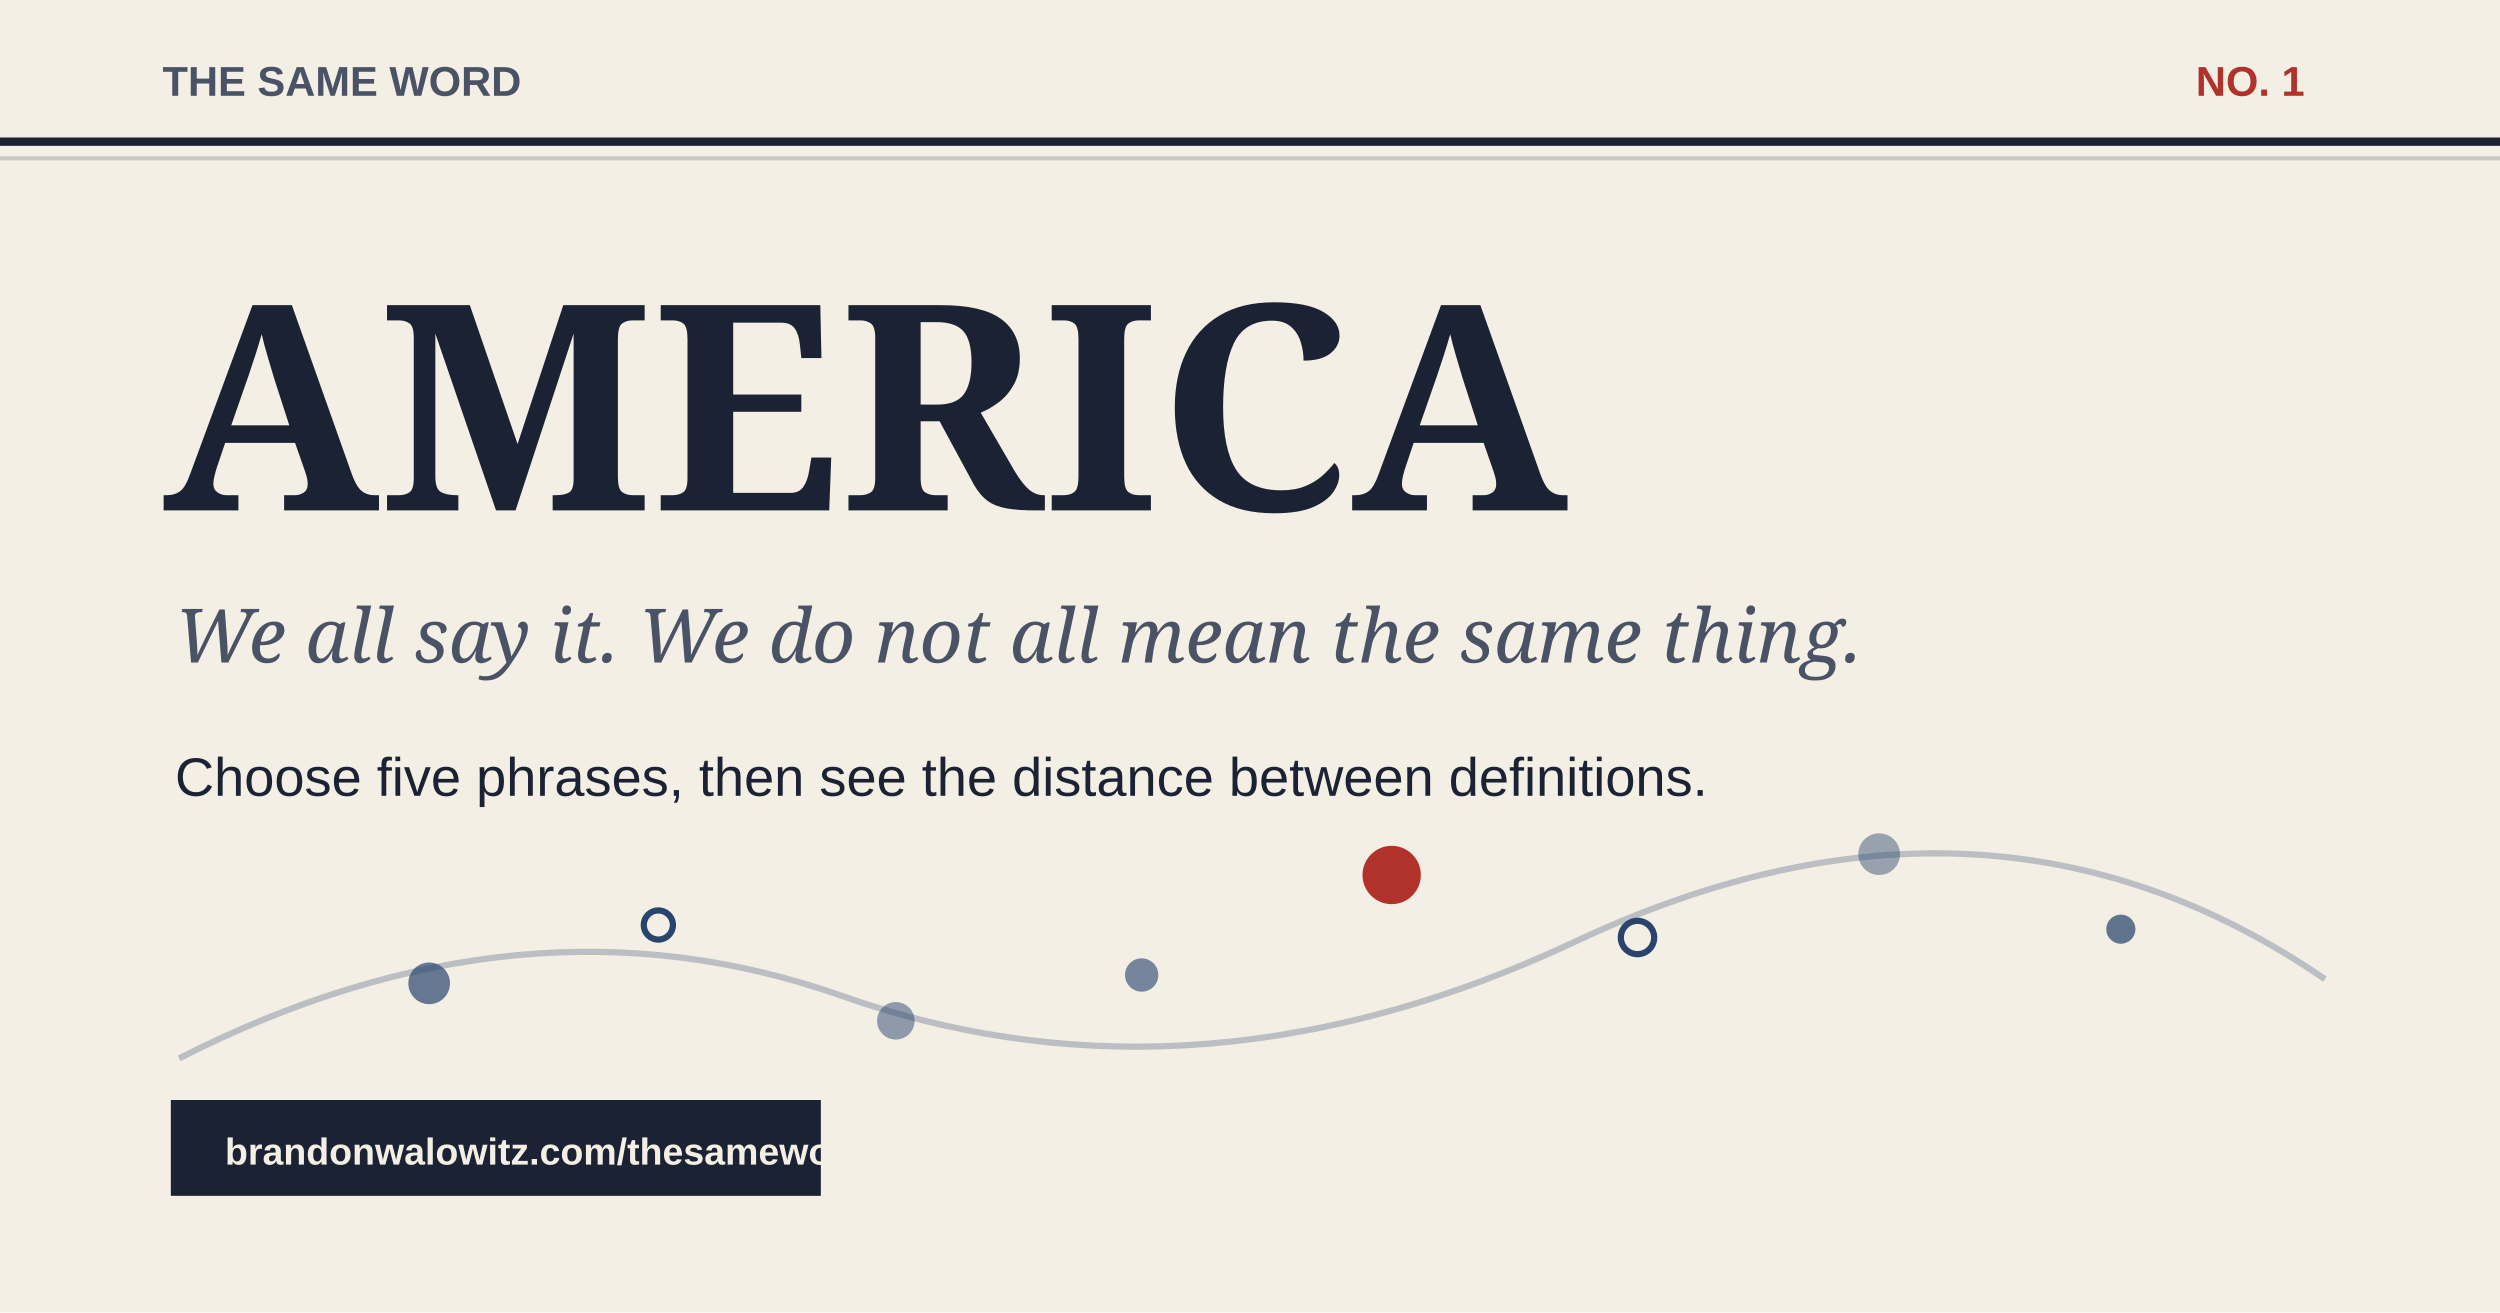
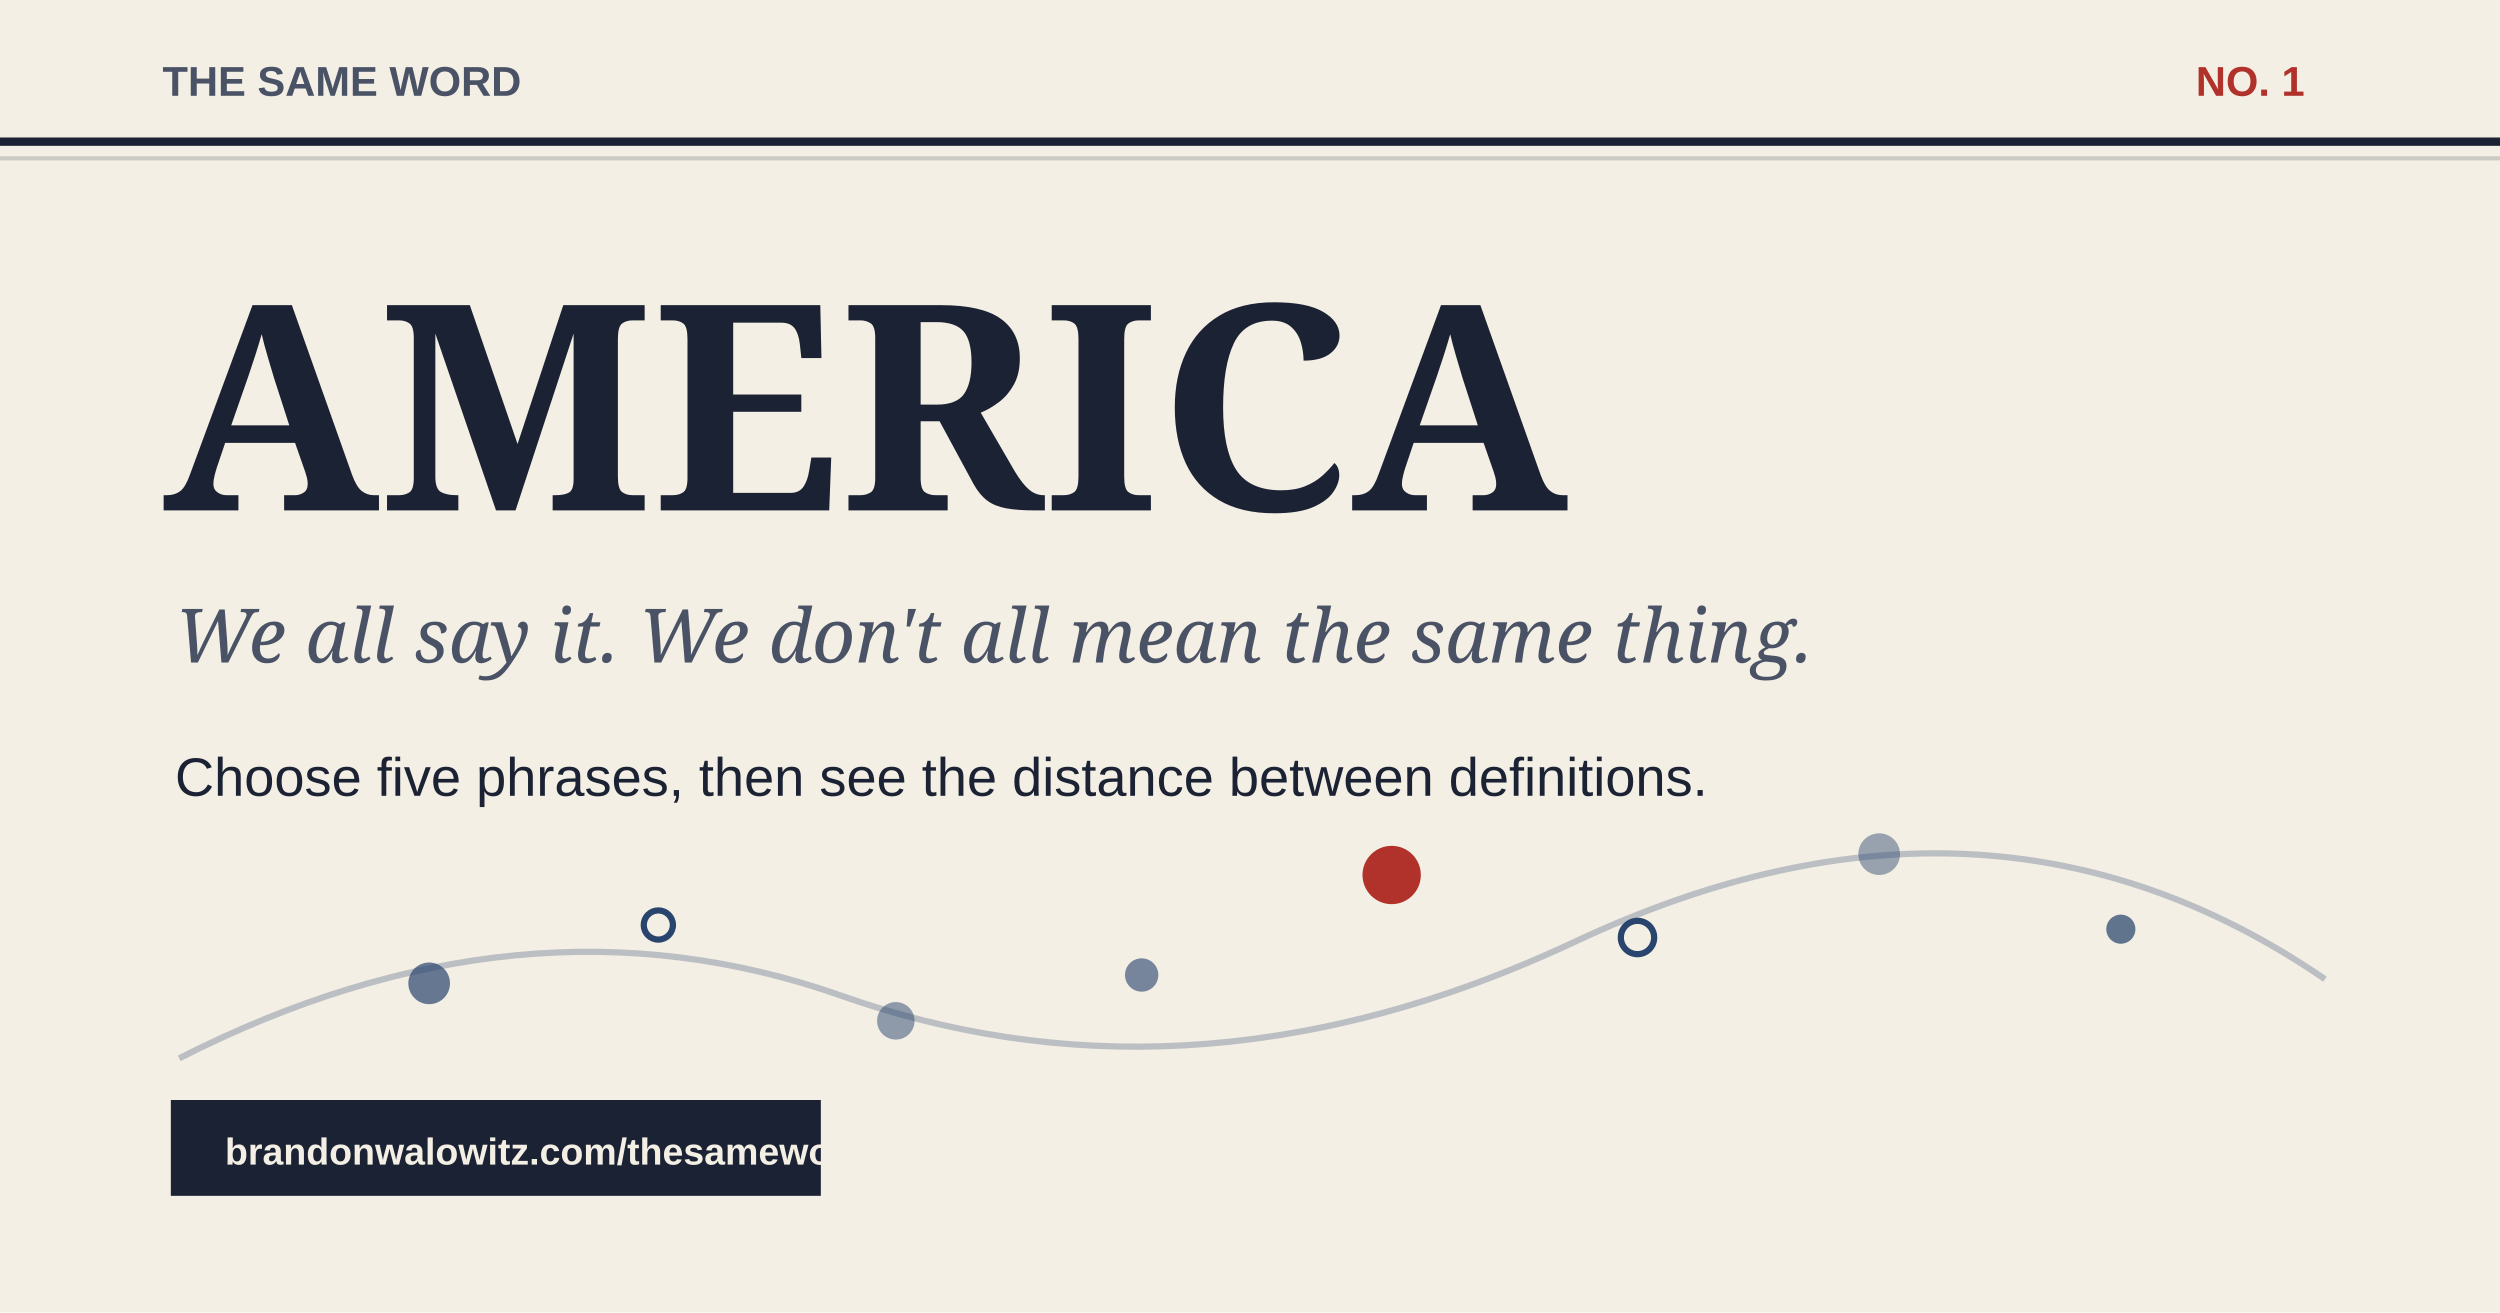
<svg xmlns="http://www.w3.org/2000/svg" width="1200" height="630" viewBox="0 0 1200 630" fill="none">
  <rect width="1200" height="630" fill="#f4efe4" />
  <path d="M0 68H1200" stroke="#1b2233" stroke-width="4" />
  <path d="M0 76H1200" stroke="#1b2233" stroke-opacity=".18" stroke-width="2" />
  <path d="M86 508C196 452 302 442 404 478C506 514 624 514 756 452C888 390 1008 396 1116 470" stroke="#29456e" stroke-opacity=".28" stroke-width="3" />
  <circle cx="206" cy="472" r="10" fill="#29456e" fill-opacity=".7" />
  <circle cx="316" cy="444" r="7" stroke="#29456e" stroke-width="3" />
  <circle cx="430" cy="490" r="9" fill="#29456e" fill-opacity=".5" />
  <circle cx="548" cy="468" r="8" fill="#29456e" fill-opacity=".62" />
  <circle cx="668" cy="420" r="14" fill="#b0322a" />
  <circle cx="786" cy="450" r="8" stroke="#29456e" stroke-width="3" />
  <circle cx="902" cy="410" r="10" fill="#29456e" fill-opacity=".45" />
  <circle cx="1018" cy="446" r="7" fill="#29456e" fill-opacity=".72" />
  <text x="78" y="46" fill="#4a5266" font-family="Libre Franklin, Arial, sans-serif" font-size="20" font-weight="600">THE SAME WORD</text>
  <text x="1054" y="46" fill="#b0322a" font-family="Libre Franklin, Arial, sans-serif" font-size="20" font-weight="600">NO. 1</text>
  <text x="78" y="245" fill="#1b2233" font-family="Fraunces, Georgia, serif" font-size="138" font-weight="900">AMERICA</text>
-   <text x="84" y="318" fill="#4a5266" font-family="Fraunces, Georgia, serif" font-size="36" font-style="italic" font-weight="300">We all say it. We do not all mean the same thing.</text>
+   <text x="84" y="318" fill="#4a5266" font-family="Fraunces, Georgia, serif" font-size="36" font-style="italic" font-weight="300">We all say it. We don't all mean the same thing.</text>
  <text x="84" y="382" fill="#1b2233" font-family="Libre Franklin, Arial, sans-serif" font-size="26" font-weight="400">Choose five phrases, then see the distance between definitions.</text>
  <rect x="82" y="528" width="312" height="46" fill="#1b2233" />
  <text x="108" y="559" fill="#f4efe4" font-family="Libre Franklin, Arial, sans-serif" font-size="18" font-weight="600">brandonwalowitz.com/thesameword</text>
</svg>
